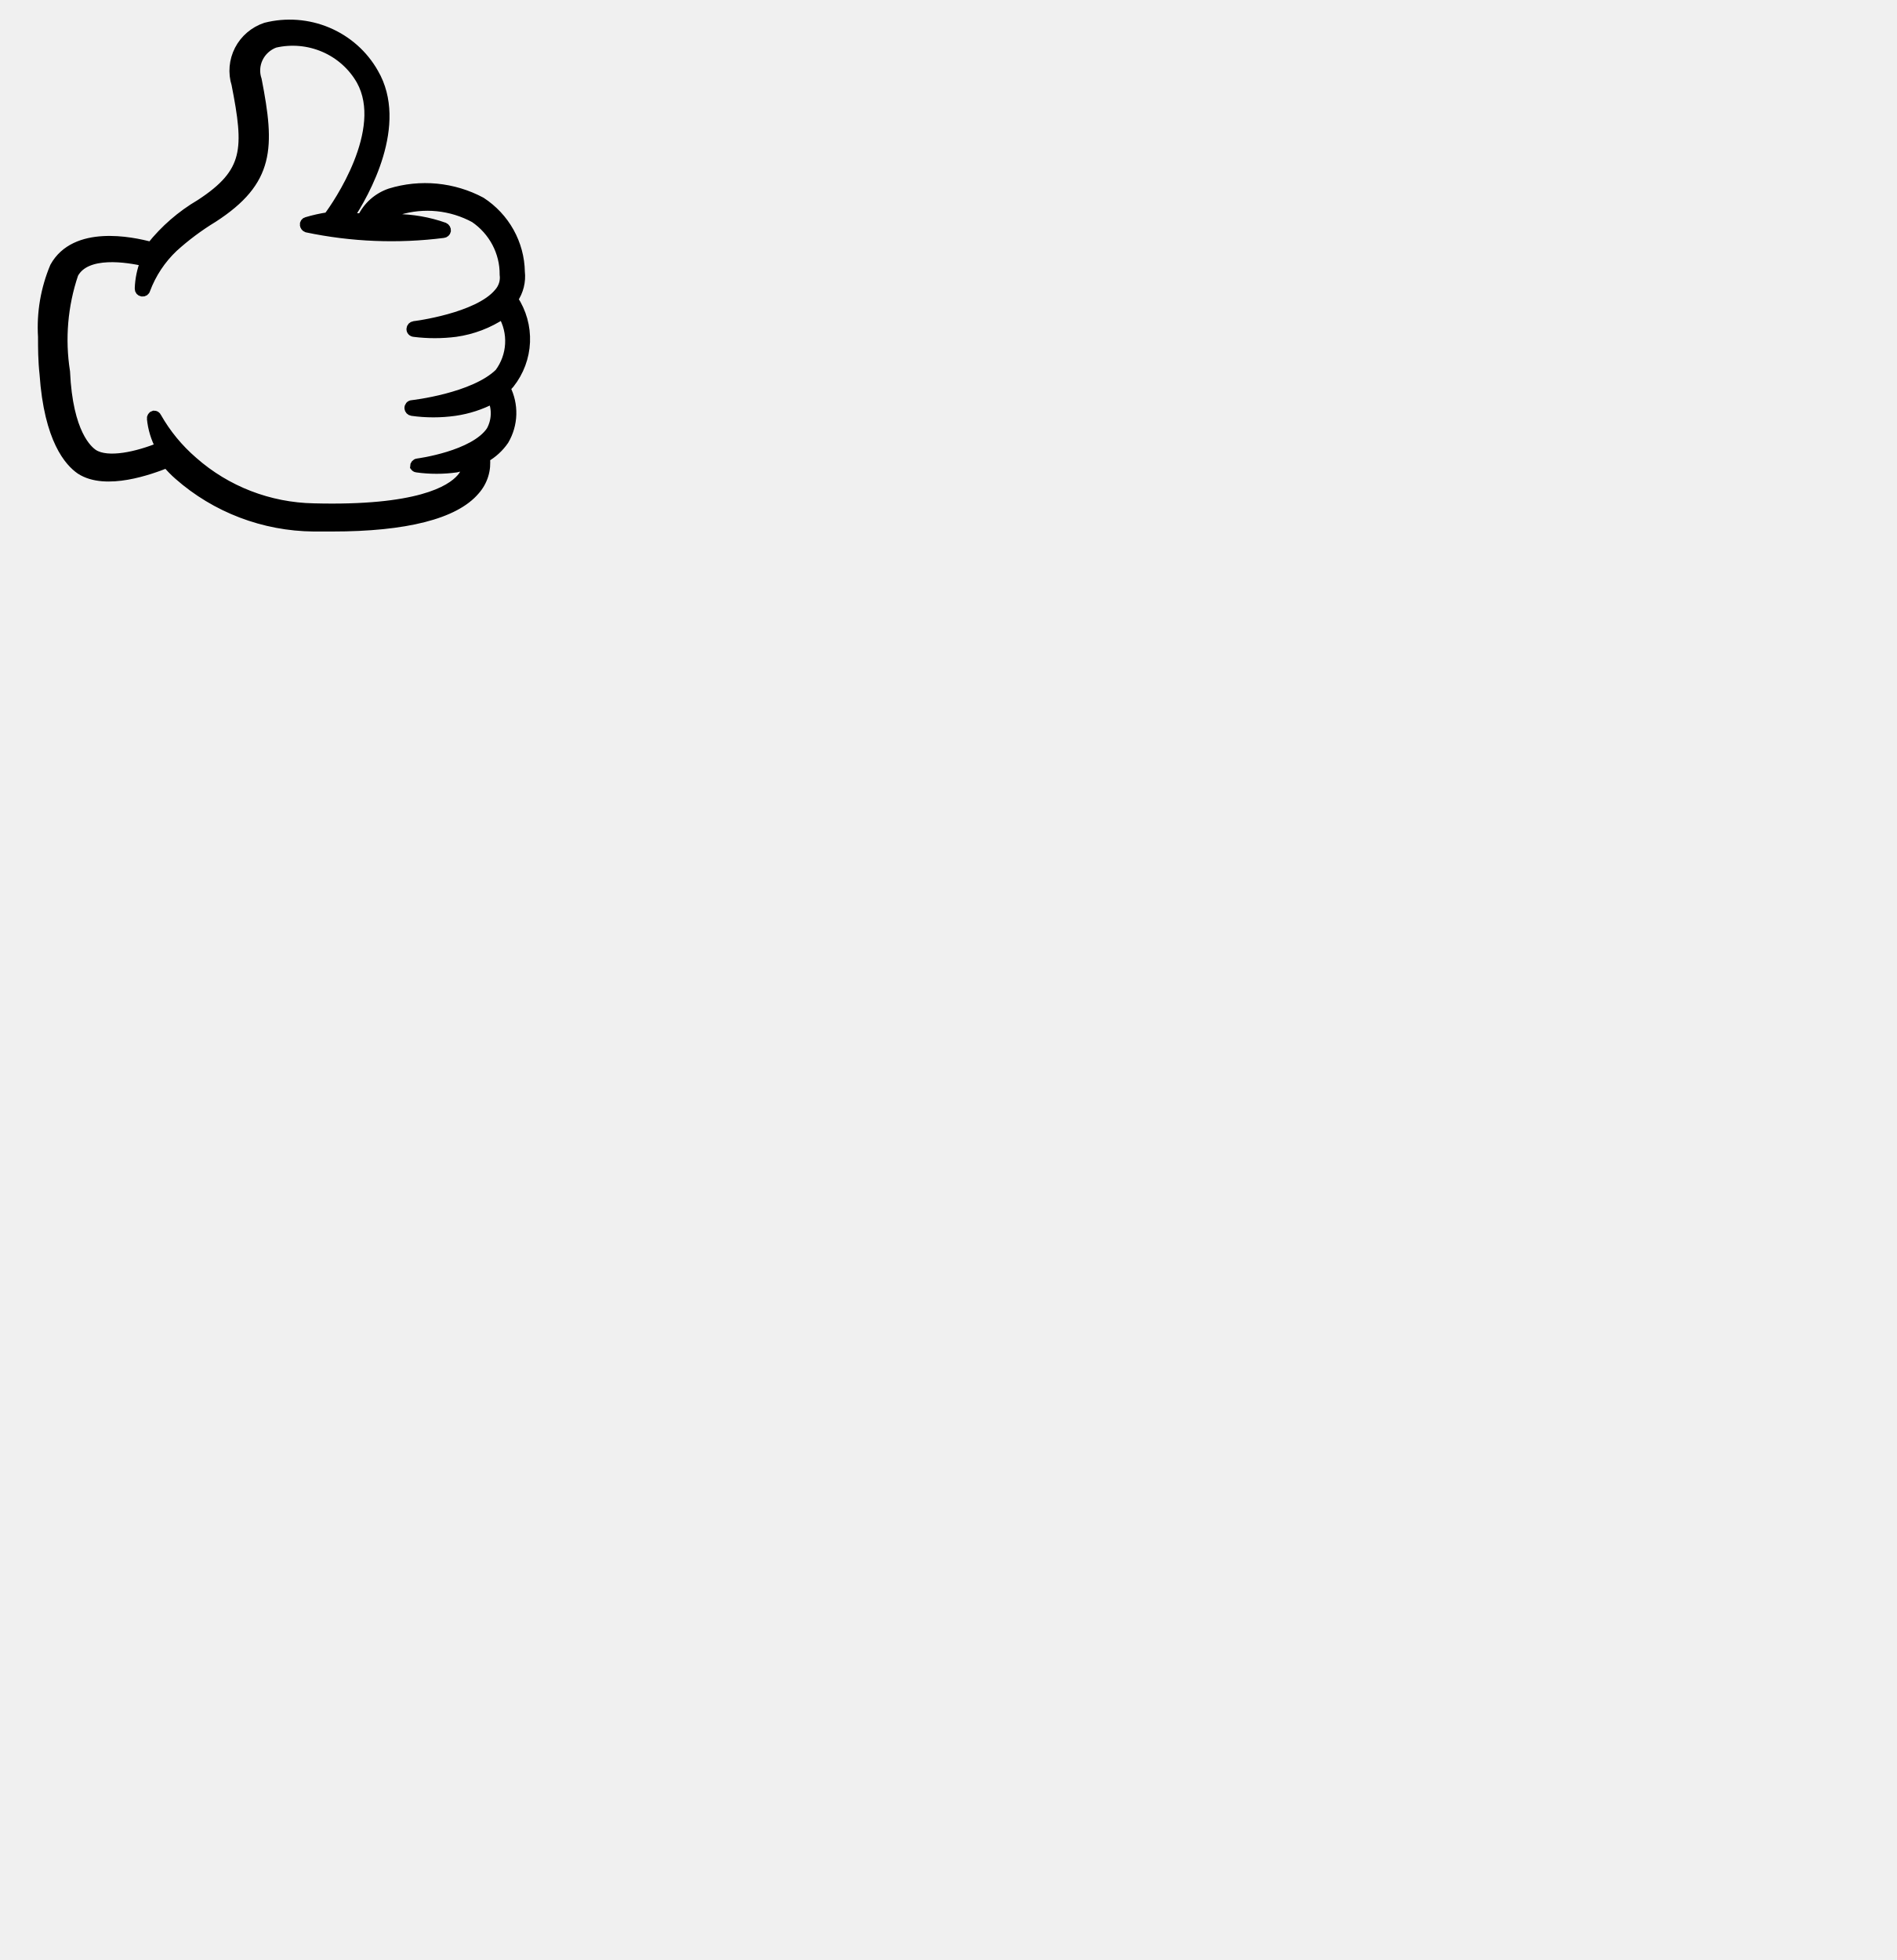
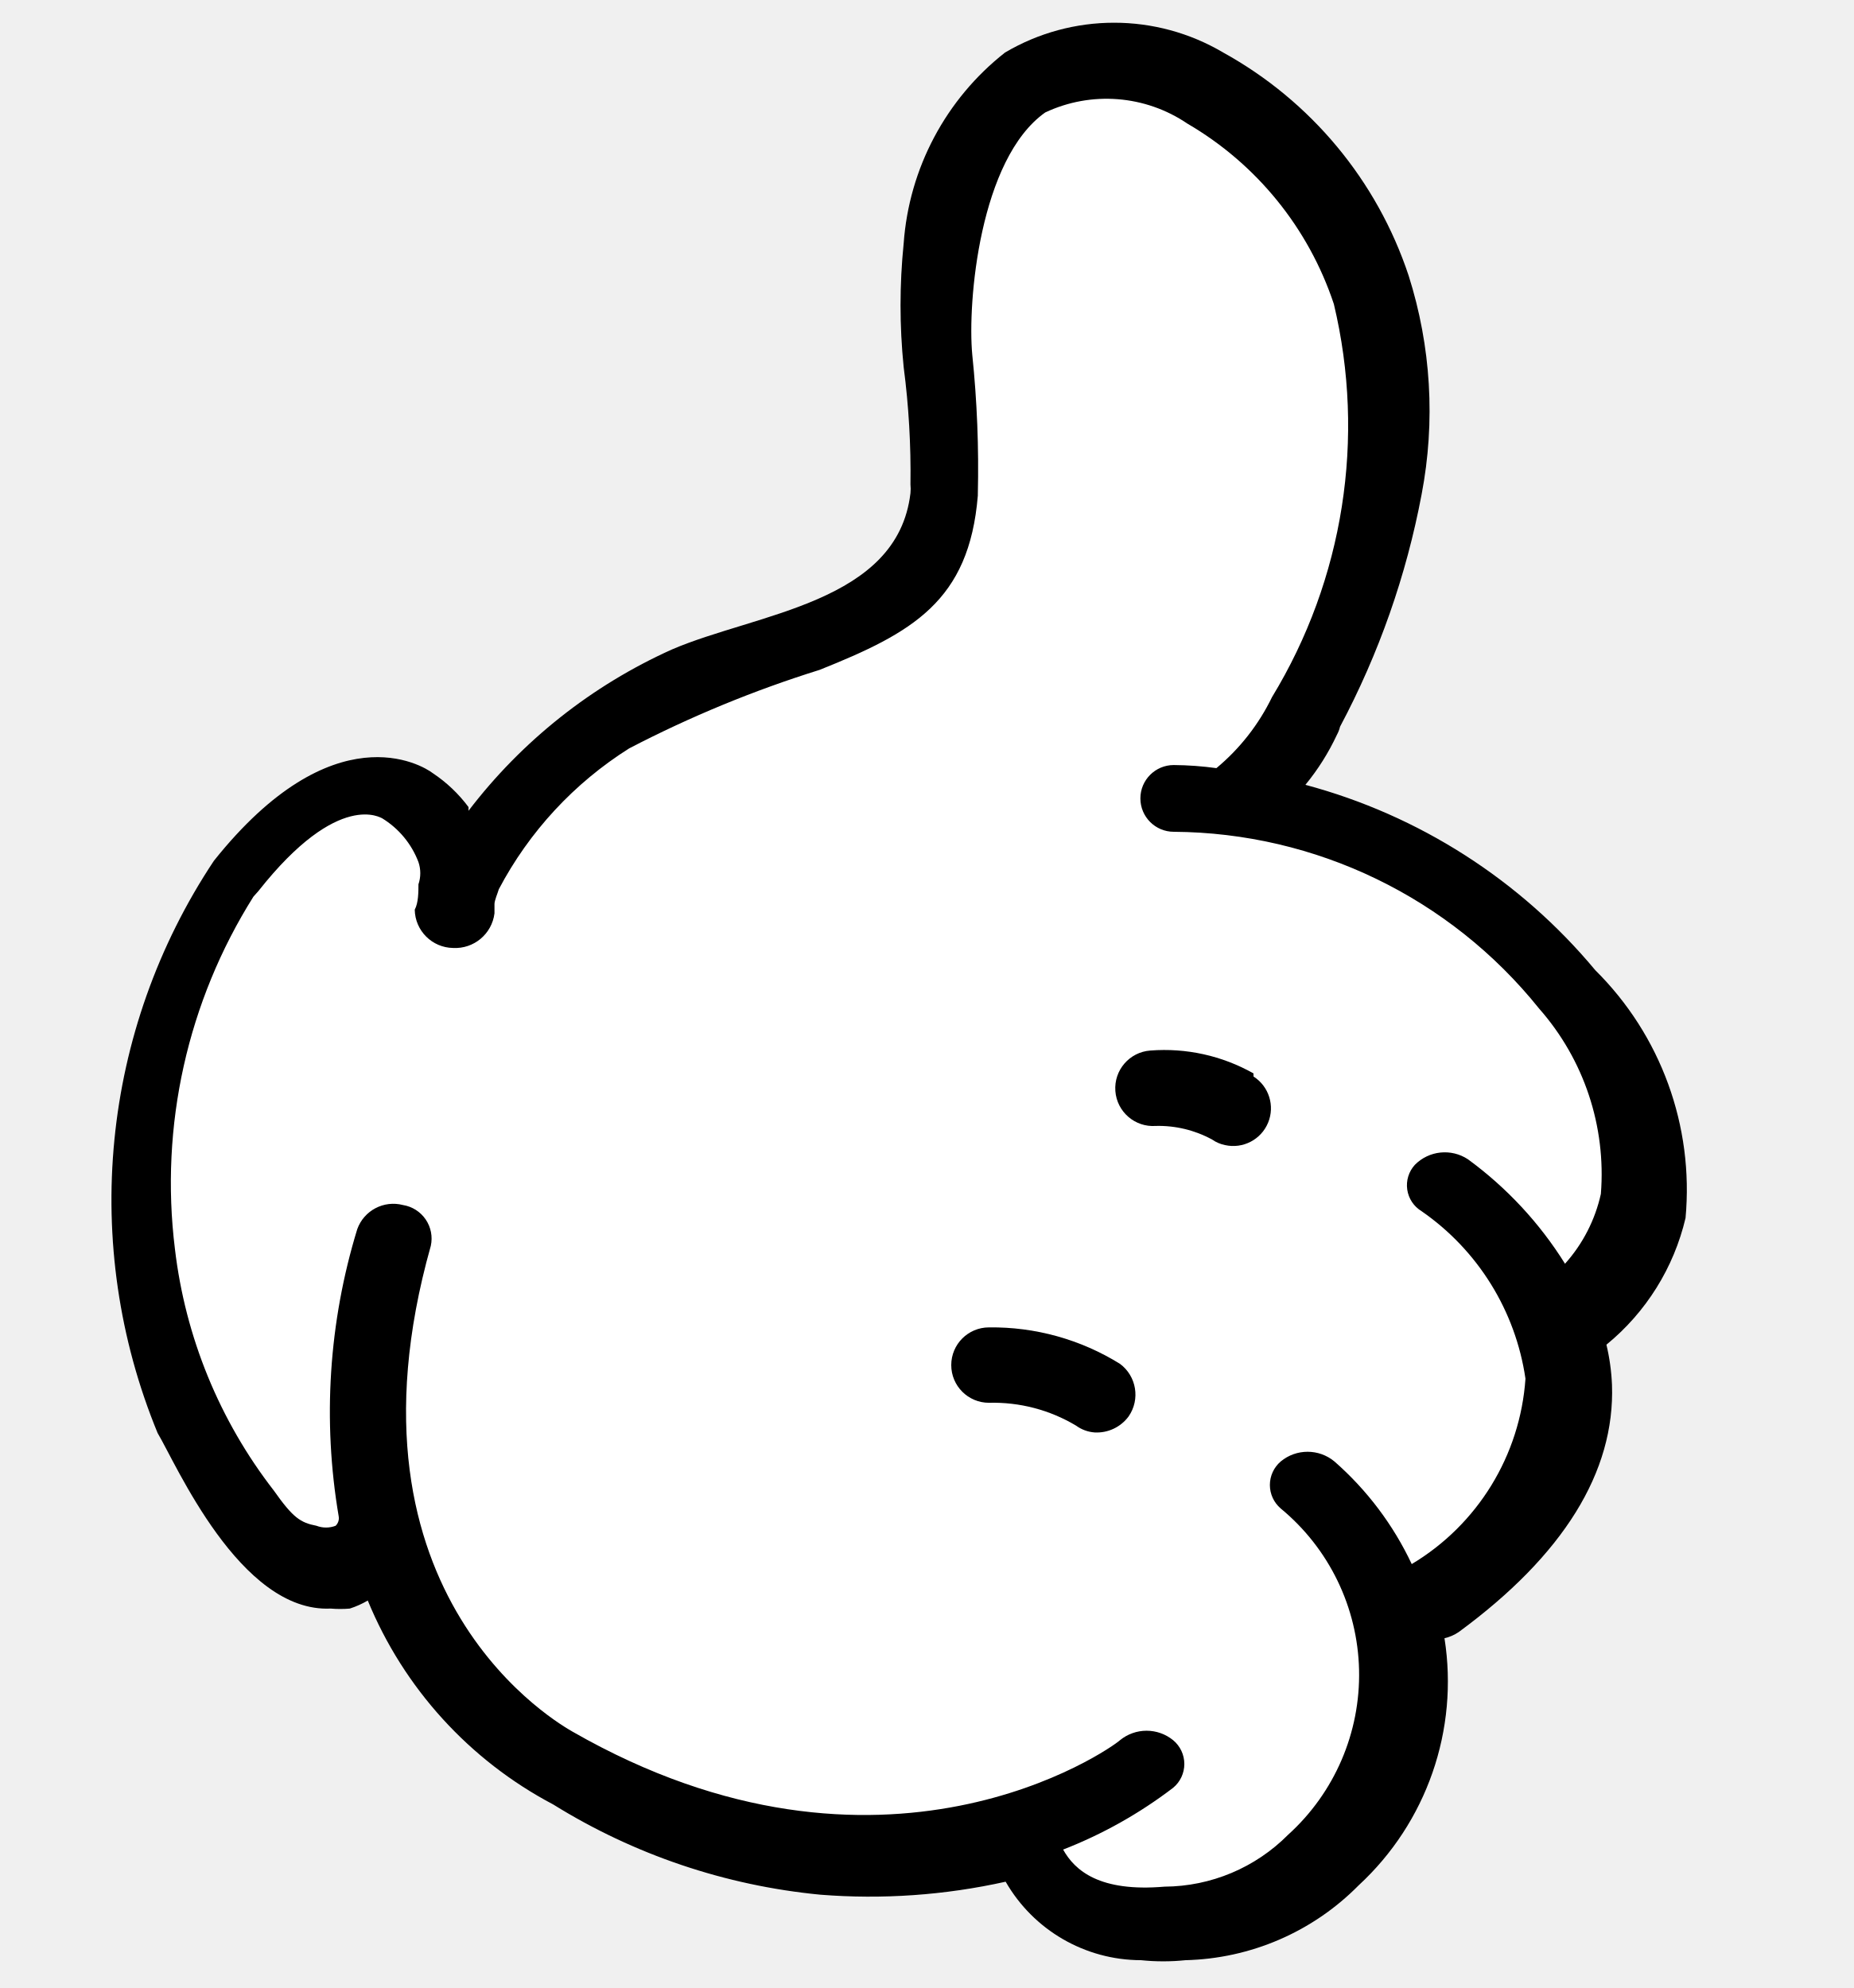
- <svg xmlns="http://www.w3.org/2000/svg" width="current" height="current" viewBox="0 0 60 62" fill="none">
-   <path d="M16.127 12.138C16.426 11.76 16.598 11.299 16.618 10.82C16.638 10.341 16.505 9.867 16.239 9.466C16.413 9.211 16.49 8.904 16.455 8.599C16.448 8.159 16.331 7.727 16.116 7.341C15.901 6.955 15.594 6.627 15.221 6.384C14.785 6.151 14.306 6.007 13.812 5.959C13.318 5.912 12.819 5.962 12.345 6.108C12.151 6.174 11.972 6.278 11.819 6.413C11.666 6.549 11.543 6.713 11.456 6.896H11.023C11.552 6.108 12.77 3.924 11.824 2.308C11.496 1.729 10.983 1.274 10.364 1.013C9.745 0.752 9.055 0.7 8.403 0.866C8.042 0.988 7.742 1.244 7.569 1.579C7.396 1.915 7.361 2.303 7.474 2.663C7.874 4.705 7.874 5.453 6.336 6.455C5.738 6.806 5.211 7.263 4.782 7.803C4.141 7.629 2.378 7.274 1.729 8.441C1.435 9.142 1.306 9.899 1.353 10.656C1.353 11.003 1.353 11.397 1.401 11.831C1.545 13.919 2.202 14.621 2.546 14.857C3.348 15.378 4.766 14.857 5.278 14.653C5.391 14.788 5.514 14.915 5.647 15.031C6.824 16.069 8.345 16.649 9.925 16.663H10.51C12.834 16.663 14.388 16.268 15.029 15.512C15.154 15.372 15.247 15.207 15.302 15.029C15.357 14.851 15.373 14.664 15.35 14.479C15.589 14.342 15.795 14.153 15.95 13.927C16.096 13.678 16.177 13.397 16.185 13.11C16.193 12.822 16.129 12.537 15.998 12.28L16.127 12.138ZM13.186 14.794C13.601 14.852 14.022 14.852 14.436 14.794L14.781 14.708C14.762 14.866 14.695 15.014 14.588 15.133C14.252 15.52 13.21 16.158 9.925 16.072C8.516 16.046 7.162 15.523 6.112 14.597C5.648 14.198 5.258 13.724 4.958 13.194C4.951 13.177 4.939 13.162 4.923 13.152C4.907 13.143 4.889 13.138 4.87 13.139V13.139C4.847 13.145 4.827 13.158 4.814 13.177C4.801 13.196 4.795 13.219 4.798 13.242C4.829 13.556 4.922 13.861 5.07 14.14C4.357 14.432 3.412 14.653 2.955 14.361C2.779 14.243 2.154 13.722 2.066 11.76C1.902 10.721 1.993 9.659 2.33 8.662C2.723 7.929 4.037 8.149 4.589 8.275C4.482 8.547 4.423 8.835 4.413 9.127C4.411 9.151 4.418 9.175 4.433 9.194C4.448 9.213 4.469 9.225 4.493 9.229C4.518 9.234 4.543 9.229 4.564 9.216C4.585 9.203 4.6 9.182 4.605 9.158C4.793 8.654 5.094 8.199 5.487 7.826C5.875 7.475 6.296 7.161 6.745 6.888C8.547 5.721 8.547 4.665 8.131 2.529C8.053 2.301 8.067 2.052 8.172 1.834C8.277 1.617 8.463 1.448 8.692 1.362C9.216 1.24 9.766 1.29 10.259 1.503C10.752 1.716 11.161 2.082 11.424 2.545C12.297 4.121 10.671 6.486 10.382 6.864C10.154 6.898 9.929 6.948 9.709 7.014C9.687 7.018 9.667 7.03 9.654 7.048C9.641 7.065 9.635 7.087 9.637 7.109C9.639 7.13 9.646 7.15 9.659 7.166C9.672 7.183 9.689 7.196 9.709 7.203C11.128 7.501 12.588 7.56 14.027 7.377C14.049 7.375 14.069 7.367 14.085 7.352C14.101 7.338 14.112 7.319 14.116 7.298C14.118 7.275 14.113 7.253 14.101 7.233C14.09 7.213 14.072 7.197 14.052 7.188C13.558 7.013 13.038 6.923 12.513 6.92H12.185C12.305 6.801 12.45 6.71 12.609 6.652C13.006 6.532 13.424 6.491 13.836 6.533C14.249 6.575 14.649 6.699 15.013 6.896C15.307 7.096 15.546 7.364 15.711 7.675C15.876 7.987 15.961 8.334 15.958 8.685C15.972 8.79 15.963 8.896 15.931 8.997C15.899 9.097 15.846 9.19 15.774 9.269C15.117 10.057 13.114 10.309 13.098 10.309C13.075 10.313 13.053 10.324 13.037 10.341C13.021 10.358 13.012 10.38 13.01 10.404C13.009 10.416 13.01 10.429 13.014 10.441C13.018 10.453 13.024 10.464 13.032 10.473C13.041 10.483 13.051 10.491 13.062 10.496C13.073 10.502 13.085 10.505 13.098 10.506C13.534 10.561 13.976 10.561 14.412 10.506C14.946 10.431 15.456 10.237 15.902 9.939C16.07 10.226 16.149 10.554 16.13 10.884C16.112 11.214 15.996 11.532 15.798 11.799C14.997 12.587 13.05 12.808 13.034 12.808C13.021 12.809 13.009 12.812 12.998 12.818C12.986 12.824 12.976 12.832 12.968 12.841C12.96 12.851 12.954 12.862 12.95 12.874C12.946 12.886 12.945 12.898 12.946 12.911C12.947 12.934 12.957 12.956 12.973 12.973C12.989 12.99 13.011 13.002 13.034 13.005V13.005C13.483 13.068 13.939 13.068 14.388 13.005C14.806 12.945 15.209 12.814 15.582 12.619C15.652 12.78 15.684 12.954 15.675 13.129C15.667 13.303 15.619 13.474 15.534 13.628C15.005 14.416 13.226 14.653 13.21 14.653C13.185 14.656 13.163 14.669 13.147 14.688C13.131 14.707 13.122 14.73 13.122 14.755C13.13 14.766 13.139 14.774 13.15 14.781C13.161 14.788 13.173 14.793 13.186 14.794V14.794Z" fill="black" stroke="black" stroke-width="0.3" />
+ <svg xmlns="http://www.w3.org/2000/svg" viewBox="0 0 29.99 32.17">
+   <defs>
+     <style>.cls-1{fill:#fff;}</style>
+   </defs>
+   <g id="아이콘">
+     <path class="cls-1" d="M25.81,15.7h0a9.19,9.19,0,0,0-4.69-3h0a3.81,3.81,0,0,0,.51-.81.5.5,0,0,0,.05-.13h0A13.2,13.2,0,0,0,23,8a7.21,7.21,0,0,0-.21-3.54,6.44,6.44,0,0,0-3-3.61l0,0a3.47,3.47,0,0,0-3.53,0,4.32,4.32,0,0,0-1.64,3.09,9.91,9.91,0,0,0,0,2h0a13.2,13.2,0,0,1,.11,1.9.66.66,0,0,1,0,.14c-.21,1.78-2.49,1.94-3.86,2.53a8.55,8.55,0,0,0-3.29,2.61l0-.06a2.33,2.33,0,0,0-.58-.55c-.17-.13-1.61-1-3.54,1.42a9.91,9.91,0,0,0-.91,9.26v0c.29.48,1.33,2.91,2.8,2.84a1.81,1.81,0,0,0,.31,0,1.45,1.45,0,0,0,.29-.13,6.54,6.54,0,0,0,3,3.3,10,10,0,0,0,4.32,1.46,10.11,10.11,0,0,0,3-.21,2.53,2.53,0,0,0,2.19,1.27,3.48,3.48,0,0,0,.72,0,4.07,4.07,0,0,0,2.8-1.21,4.49,4.49,0,0,0,1.39-4,.67.67,0,0,0,.23-.1c1.69-1.24,2.53-2.59,2.48-4a3.4,3.4,0,0,0-.09-.65,3.76,3.76,0,0,0,1.28-2.05A5,5,0,0,0,25.81,15.7Z" />
+     <path d="M25.81,15.7h0a9.19,9.19,0,0,0-4.69-3h0a3.81,3.81,0,0,0,.51-.81.5.5,0,0,0,.05-.13h0A13.2,13.2,0,0,0,23,8a7.21,7.21,0,0,0-.21-3.54,6.44,6.44,0,0,0-3-3.61l0,0a3.47,3.47,0,0,0-3.53,0,4.32,4.32,0,0,0-1.64,3.09,9.91,9.91,0,0,0,0,2h0a13.2,13.2,0,0,1,.11,1.9.66.66,0,0,1,0,.14c-.21,1.78-2.49,1.94-3.86,2.53a8.55,8.55,0,0,0-3.29,2.61l0-.06a2.33,2.33,0,0,0-.58-.55c-.17-.13-1.61-1-3.54,1.42a9.91,9.91,0,0,0-.91,9.26v0c.29.48,1.33,2.91,2.8,2.84a1.81,1.81,0,0,0,.31,0,1.45,1.45,0,0,0,.29-.13,6.54,6.54,0,0,0,3,3.3,10,10,0,0,0,4.32,1.46,10.11,10.11,0,0,0,3-.21,2.53,2.53,0,0,0,2.19,1.27,3.48,3.48,0,0,0,.72,0,4.07,4.07,0,0,0,2.8-1.21,4.49,4.49,0,0,0,1.39-4,.67.67,0,0,0,.23-.1c1.69-1.24,2.53-2.59,2.48-4a3.4,3.4,0,0,0-.09-.65,3.76,3.76,0,0,0,1.28-2.05A5,5,0,0,0,25.81,15.7ZM8,14.69s0,0,0-.06.05-.17.07-.24a6,6,0,0,1,2.11-2.28,18.83,18.83,0,0,1,3.08-1.27c1.5-.6,2.42-1.11,2.56-2.82V8a17.82,17.82,0,0,0-.09-2.26c-.08-.85.12-3.17,1.18-3.92A2.33,2.33,0,0,1,19.21,2a5.32,5.32,0,0,1,2.37,2.92,8.46,8.46,0,0,1-1,6.36,0,0,0,0,1,0,0h0a3.46,3.46,0,0,1-.9,1.15h0a5.34,5.34,0,0,0-.69-.05.54.54,0,0,0,0,1.08,7.64,7.64,0,0,1,5.91,2.86v0a4.05,4.05,0,0,1,1,3,2.5,2.5,0,0,1-.58,1.13,6.08,6.08,0,0,0-1.57-1.69.68.68,0,0,0-.86.09.49.49,0,0,0,.11.75,4,4,0,0,1,1.68,2.71,3.8,3.8,0,0,1-1.84,3,5.09,5.09,0,0,0-1.25-1.66.68.68,0,0,0-.87,0,.5.5,0,0,0,0,.76,3.49,3.49,0,0,1,.12,5.28,2.84,2.84,0,0,1-2,.84c-1.05.09-1.45-.26-1.64-.6a7.29,7.29,0,0,0,1.78-1,.5.5,0,0,0,0-.77.68.68,0,0,0-.86,0c-.15.14-3.84,2.74-8.86-.14-.15-.09-3.9-2.15-2.29-7.86a.55.55,0,0,0-.45-.66.62.62,0,0,0-.74.39,10.09,10.09,0,0,0-.3,4.65.17.17,0,0,1-.05.15.43.43,0,0,1-.31,0c-.26-.05-.38-.13-.69-.57a7.88,7.88,0,0,1-1.6-3.91,8.7,8.7,0,0,1,1.27-5.7l.08-.09c1.31-1.66,2-1.17,2-1.18h0a1.42,1.42,0,0,1,.59.71.56.56,0,0,1,0,.36c0,.12,0,.3-.06.41a.63.63,0,0,0,.62.62A.64.64,0,0,0,8,14.78Z" />
+     <path d="M20.28,17.37A2.93,2.93,0,0,0,18.61,17a.61.61,0,1,0,.09,1.22,1.81,1.81,0,0,1,.91.22.56.56,0,0,0,.21.09.61.61,0,0,0,.46-1.11Z" />
+     <path d="M18.12,22.07A3.92,3.92,0,0,0,16,21.48.61.61,0,1,0,16,22.7a2.61,2.61,0,0,1,1.41.37.58.58,0,0,0,.3.11.64.64,0,0,0,.55-.26A.62.62,0,0,0,18.12,22.07Z" />
+   </g>
</svg>
